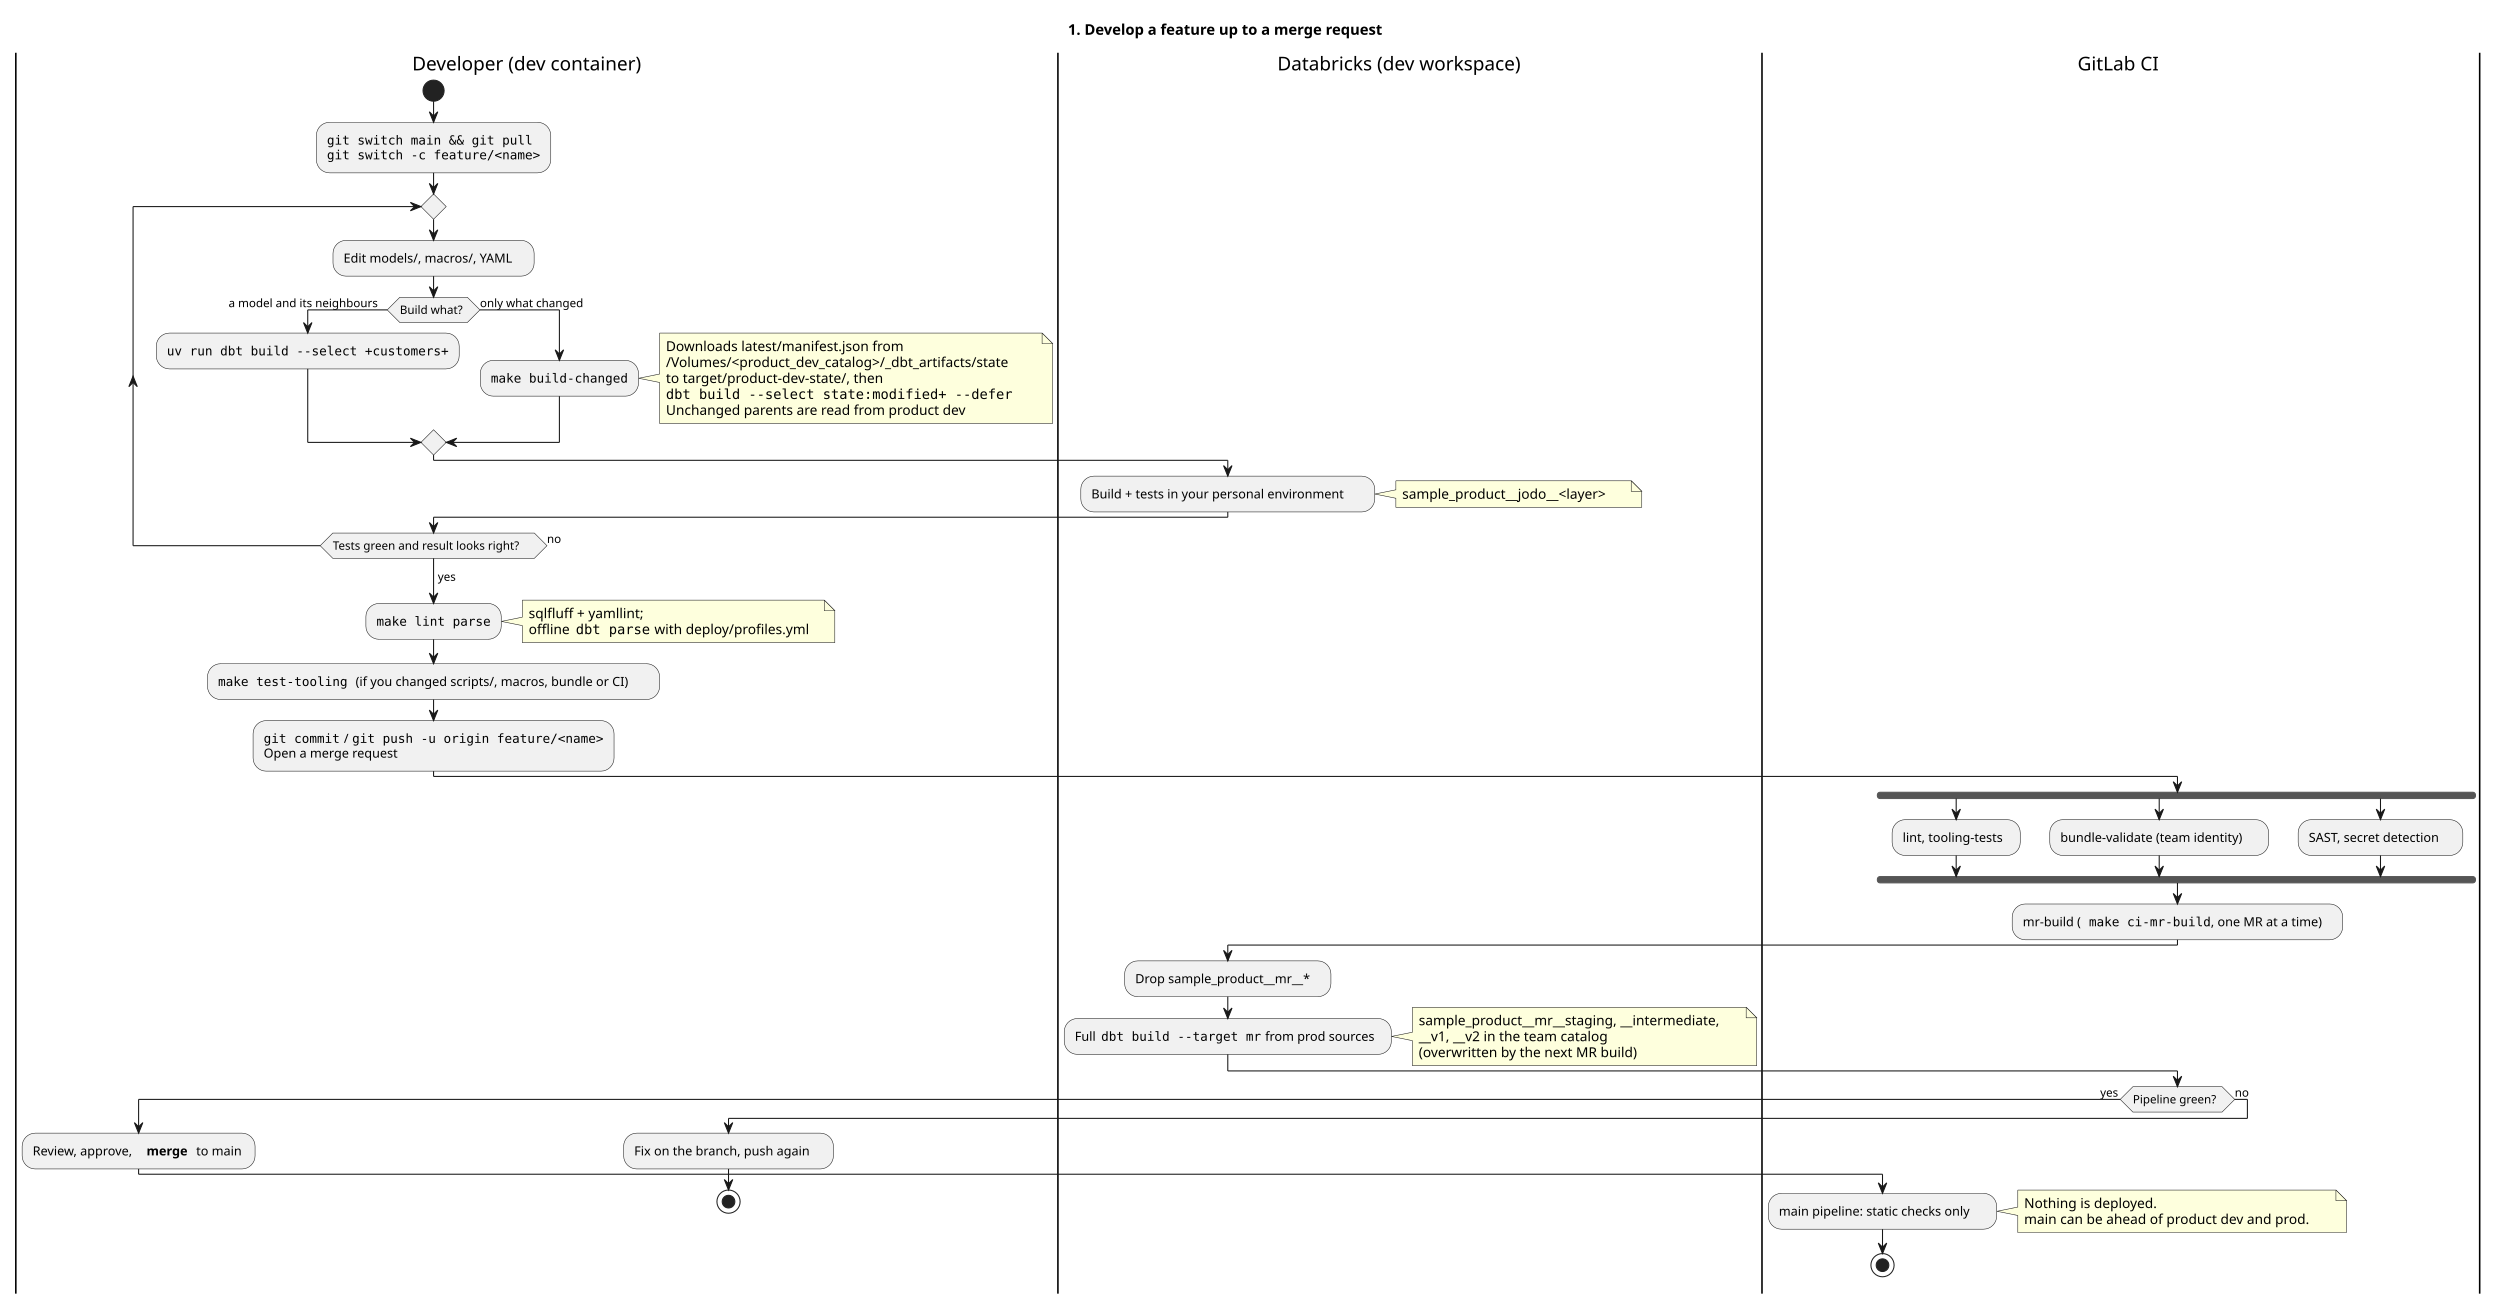
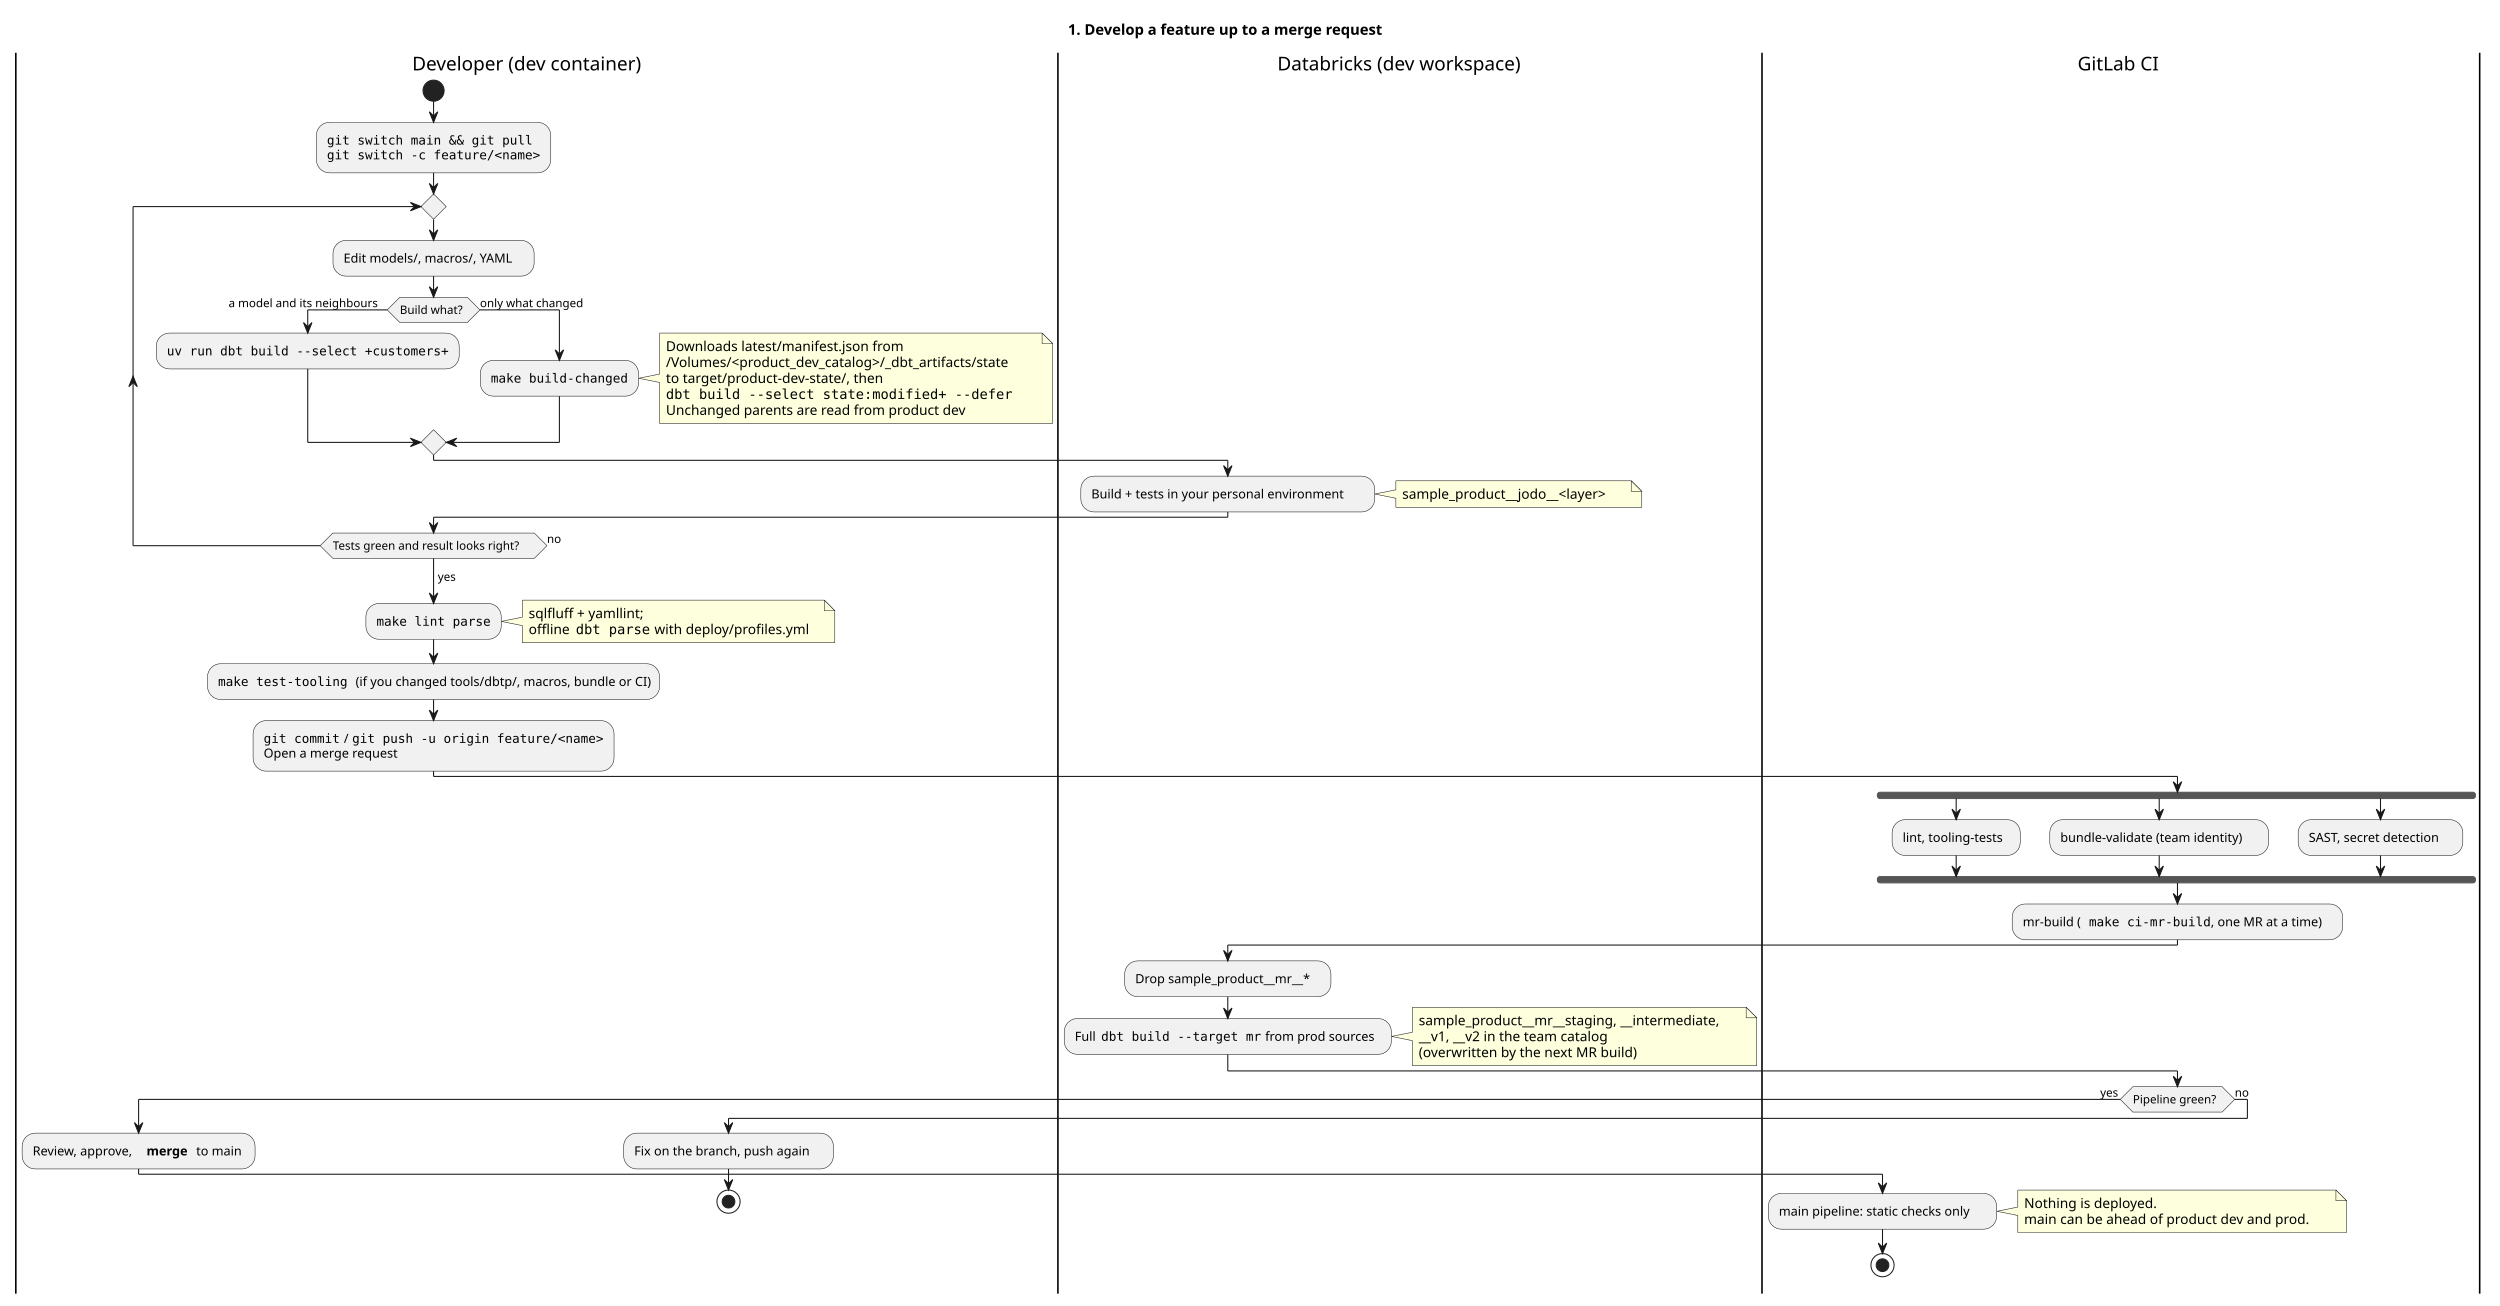
<svg xmlns="http://www.w3.org/2000/svg" contentStyleType="text/css" data-diagram-type="ACTIVITY" height="1238px" preserveAspectRatio="none" style="width:2371px;height:1238px;background:#FFFFFF;" version="1.1" viewBox="0 0 2371 1238" width="2371px" zoomAndPan="magnify">
  <defs />
  <g>
    <g class="title" data-source-line="1">
      <text fill="#000000" font-family="sans-serif" font-size="14" font-weight="bold" lengthAdjust="spacing" textLength="342.925" x="1012.833" y="32.995">1. Develop a feature up to a merge request</text>
    </g>
    <rect fill="none" height="20.953" style="stroke:none;stroke-width:1;" width="2338.59" x="15" y="50.042" />
    <ellipse cx="411.193" cy="85.995" fill="#222222" rx="10" ry="10" style="stroke:#222222;stroke-width:1;" />
    <rect fill="#F1F1F1" height="47.938" rx="12.5" ry="12.5" style="stroke:#181818;stroke-width:0.5;" width="222.289" x="300.049" y="115.995" />
    <text fill="#000000" font-family="monospace" font-size="12" lengthAdjust="spacing" textLength="195.065" x="310.049" y="137.134">git switch main &amp;&amp; git pull</text>
    <text fill="#000000" font-family="monospace" font-size="12" lengthAdjust="spacing" textLength="202.289" x="310.049" y="151.102">git switch -c feature/&lt;name&gt;</text>
    <rect fill="#F1F1F1" height="33.969" rx="12.5" ry="12.5" style="stroke:#181818;stroke-width:0.5;" width="190.76" x="315.813" y="227.933" />
    <text fill="#000000" font-family="sans-serif" font-size="12" lengthAdjust="spacing" textLength="170.76" x="325.813" y="249.071">Edit models/, macros/, YAML</text>
    <polygon fill="#F1F1F1" points="379.208,281.901,443.178,281.901,455.178,293.901,443.178,305.901,379.208,305.901,367.208,293.901,379.208,281.901" style="stroke:#181818;stroke-width:0.5;" />
    <text fill="#000000" font-family="sans-serif" font-size="11" lengthAdjust="spacing" textLength="63.97" x="379.208" y="297.709">Build what?</text>
    <text fill="#000000" font-family="sans-serif" font-size="11" lengthAdjust="spacing" textLength="150.46" x="216.748" y="291.307">a model and its neighbours</text>
    <text fill="#000000" font-family="sans-serif" font-size="11" lengthAdjust="spacing" textLength="104.747" x="455.178" y="291.307">only what changed</text>
    <rect fill="#F1F1F1" height="33.969" rx="12.5" ry="12.5" style="stroke:#181818;stroke-width:0.5;" width="287.31" x="148.2" y="315.901" />
    <text fill="#000000" font-family="monospace" font-size="12" lengthAdjust="spacing" textLength="267.31" x="158.2" y="337.04">uv run dbt build --select +customers+</text>
    <path d="M625.553,315.901 L625.553,354.733 L605.553,358.733 L625.553,362.733 L625.553,401.565 A0,0 0 0 0 625.553,401.565 L998.327,401.565 A0,0 0 0 0 998.327,401.565 L998.327,325.901 L988.327,315.901 L625.553,315.901 A0,0 0 0 0 625.553,315.901" fill="#FEFFDD" style="stroke:#181818;stroke-width:0.5;" />
    <path d="M988.327,315.901 L988.327,325.901 L998.327,325.901 L988.327,315.901" fill="#FEFFDD" style="stroke:#181818;stroke-width:0.5;" />
    <text fill="#000000" font-family="sans-serif" font-size="13" lengthAdjust="spacing" textLength="238.754" x="631.553" y="332.968">Downloads latest/manifest.json from</text>
    <text fill="#000000" font-family="sans-serif" font-size="13" lengthAdjust="spacing" textLength="351.774" x="631.553" y="348.101">/Volumes/&lt;product_dev_catalog&gt;/_dbt_artifacts/state</text>
    <text fill="#000000" font-family="sans-serif" font-size="13" lengthAdjust="spacing" textLength="220.08" x="631.553" y="363.234">to target/product-dev-state/, then</text>
    <text fill="#000000" font-family="monospace" font-size="13" lengthAdjust="spacing" textLength="328.72" x="631.553" y="378.367">dbt build --select state:modified+ --defer</text>
    <text fill="#000000" font-family="sans-serif" font-size="13" lengthAdjust="spacing" textLength="303.951" x="631.553" y="393.5">Unchanged parents are read from product dev</text>
    <rect fill="#F1F1F1" height="33.969" rx="12.5" ry="12.5" style="stroke:#181818;stroke-width:0.5;" width="150.043" x="455.51" y="341.749" />
    <text fill="#000000" font-family="monospace" font-size="12" lengthAdjust="spacing" textLength="130.043" x="465.51" y="362.888">make build-changed</text>
    <polygon fill="#F1F1F1" points="411.193,407.565,423.193,419.565,411.193,431.565,399.193,419.565,411.193,407.565" style="stroke:#181818;stroke-width:0.5;" />
    <polygon fill="#F1F1F1" points="411.193,183.933,423.193,195.933,411.193,207.933,399.193,195.933,411.193,183.933" style="stroke:#181818;stroke-width:0.5;" />
    <polygon fill="#F1F1F1" points="315.636,505.534,506.75,505.534,518.75,517.534,506.75,529.534,315.636,529.534,303.636,517.534,315.636,505.534" style="stroke:#181818;stroke-width:0.5;" />
    <text fill="#000000" font-family="sans-serif" font-size="11" lengthAdjust="spacing" textLength="191.114" x="315.636" y="521.342">Tests green and result looks right?</text>
    <text fill="#000000" font-family="sans-serif" font-size="11" lengthAdjust="spacing" textLength="13.702" x="518.75" y="514.94">no</text>
    <path d="M495.378,569.19 L495.378,585.323 L475.378,589.323 L495.378,593.323 L495.378,609.456 A0,0 0 0 0 495.378,609.456 L791.726,609.456 A0,0 0 0 0 791.726,609.456 L791.726,579.19 L781.726,569.19 L495.378,569.19 A0,0 0 0 0 495.378,569.19" fill="#FEFFDD" style="stroke:#181818;stroke-width:0.5;" />
    <path d="M781.726,569.19 L781.726,579.19 L791.726,579.19 L781.726,569.19" fill="#FEFFDD" style="stroke:#181818;stroke-width:0.5;" />
    <text fill="#000000" font-family="sans-serif" font-size="13" lengthAdjust="spacing" textLength="120.25" x="501.378" y="586.257">sqlfluff + yamllint;</text>
    <text fill="#000000" font-family="sans-serif" font-size="13" lengthAdjust="spacing" textLength="40.568" x="501.378" y="601.39">offline</text>
    <text fill="#000000" font-family="monospace" font-size="13" lengthAdjust="spacing" textLength="70.44" x="546.078" y="601.39">dbt parse</text>
    <text fill="#000000" font-family="sans-serif" font-size="13" lengthAdjust="spacing" textLength="156.076" x="620.65" y="601.39">with deploy/profiles.yml</text>
    <rect fill="#F1F1F1" height="33.969" rx="12.5" ry="12.5" style="stroke:#181818;stroke-width:0.5;" width="128.369" x="347.009" y="572.339" />
    <text fill="#000000" font-family="monospace" font-size="12" lengthAdjust="spacing" textLength="108.369" x="357.009" y="593.477">make lint parse</text>
    <rect fill="#F1F1F1" height="33.969" rx="12.5" ry="12.5" style="stroke:#181818;stroke-width:0.5;" width="428.785" x="196.8" y="629.456" />
    <text fill="#000000" font-family="monospace" font-size="12" lengthAdjust="spacing" textLength="122.818" x="206.8" y="650.595">make test-tooling</text>
-     <text fill="#000000" font-family="sans-serif" font-size="12" lengthAdjust="spacing" textLength="278.338" x="337.248" y="650.595">(if you changed scripts/, macros, bundle or CI)</text>
+     <text fill="#000000" font-family="sans-serif" font-size="12" lengthAdjust="spacing" textLength="278.338" x="337.248" y="650.595">(if you changed tools/dbtp/, macros, bundle or CI)</text>
    <rect fill="#F1F1F1" height="47.938" rx="12.5" ry="12.5" style="stroke:#181818;stroke-width:0.5;" width="342.33" x="240.028" y="683.425" />
    <text fill="#000000" font-family="monospace" font-size="12" lengthAdjust="spacing" textLength="72.246" x="250.028" y="704.563">git commit</text>
    <text fill="#000000" font-family="sans-serif" font-size="12" lengthAdjust="spacing" textLength="4.043" x="326.089" y="704.563">/</text>
    <text fill="#000000" font-family="monospace" font-size="12" lengthAdjust="spacing" textLength="238.412" x="333.946" y="704.563">git push -u origin feature/&lt;name&gt;</text>
    <text fill="#000000" font-family="sans-serif" font-size="12" lengthAdjust="spacing" textLength="135.732" x="250.028" y="718.532">Open a merge request</text>
    <rect fill="#F1F1F1" height="33.969" rx="12.5" ry="12.5" style="stroke:#181818;stroke-width:0.5;" width="220.906" x="21" y="1074.667" />
    <text fill="#000000" font-family="sans-serif" font-size="12" lengthAdjust="spacing" textLength="104.144" x="31" y="1095.806">Review, approve,</text>
    <text fill="#000000" font-family="sans-serif" font-size="12" font-weight="bold" lengthAdjust="spacing" textLength="43.289" x="138.959" y="1095.806">merge</text>
    <text fill="#000000" font-family="sans-serif" font-size="12" lengthAdjust="spacing" textLength="45.844" x="186.062" y="1095.806">to main</text>
    <rect fill="#F1F1F1" height="33.969" rx="12.5" ry="12.5" style="stroke:#181818;stroke-width:0.5;" width="198.922" x="591.472" y="1074.667" />
    <text fill="#000000" font-family="sans-serif" font-size="12" lengthAdjust="spacing" textLength="178.922" x="601.472" y="1095.806">Fix on the branch, push again</text>
    <ellipse cx="690.933" cy="1139.636" fill="none" rx="11" ry="11" style="stroke:#222222;stroke-width:1;" />
    <ellipse cx="690.933" cy="1139.636" fill="#222222" rx="6" ry="6" style="stroke:#222222;stroke-width:1;" />
    <line style="stroke:#000000;stroke-width:1.5;" x1="15" x2="15" y1="50.042" y2="1226.901" />
    <path d="M1323.83,455.983 L1323.83,464.55 L1303.83,468.55 L1323.83,472.55 L1323.83,481.116 A0,0 0 0 0 1323.83,481.116 L1557.052,481.116 A0,0 0 0 0 1557.052,481.116 L1557.052,465.983 L1547.052,455.983 L1323.83,455.983 A0,0 0 0 0 1323.83,455.983" fill="#FEFFDD" style="stroke:#181818;stroke-width:0.5;" />
    <path d="M1547.052,455.983 L1547.052,465.983 L1557.052,465.983 L1547.052,455.983" fill="#FEFFDD" style="stroke:#181818;stroke-width:0.5;" />
    <text fill="#000000" font-family="sans-serif" font-size="13" lengthAdjust="spacing" textLength="212.221" x="1329.83" y="473.05">sample_product__jodo__&lt;layer&gt;</text>
    <rect fill="#F1F1F1" height="33.969" rx="12.5" ry="12.5" style="stroke:#181818;stroke-width:0.5;" width="278.791" x="1025.039" y="451.565" />
    <text fill="#000000" font-family="sans-serif" font-size="12" lengthAdjust="spacing" textLength="258.791" x="1035.039" y="472.704">Build + tests in your personal environment</text>
    <rect fill="#F1F1F1" height="33.969" rx="12.5" ry="12.5" style="stroke:#181818;stroke-width:0.5;" width="195.617" x="1066.626" y="911.3" />
    <text fill="#000000" font-family="sans-serif" font-size="12" lengthAdjust="spacing" textLength="175.617" x="1076.626" y="932.438">Drop sample_product__mr__*</text>
    <path d="M1339.542,955.269 L1339.542,978.968 L1319.542,982.968 L1339.542,986.968 L1339.542,1010.667 A0,0 0 0 0 1339.542,1010.667 L1666.068,1010.667 A0,0 0 0 0 1666.068,1010.667 L1666.068,965.269 L1656.068,955.269 L1339.542,955.269 A0,0 0 0 0 1339.542,955.269" fill="#FEFFDD" style="stroke:#181818;stroke-width:0.5;" />
    <path d="M1656.068,955.269 L1656.068,965.269 L1666.068,965.269 L1656.068,955.269" fill="#FEFFDD" style="stroke:#181818;stroke-width:0.5;" />
    <text fill="#000000" font-family="sans-serif" font-size="13" lengthAdjust="spacing" textLength="305.525" x="1345.542" y="972.335">sample_product__mr__staging, __intermediate,</text>
    <text fill="#000000" font-family="sans-serif" font-size="13" lengthAdjust="spacing" textLength="197.628" x="1345.542" y="987.468">__v1, __v2 in the team catalog</text>
    <text fill="#000000" font-family="sans-serif" font-size="13" lengthAdjust="spacing" textLength="224.339" x="1345.542" y="1002.601">(overwritten by the next MR build)</text>
    <rect fill="#F1F1F1" height="33.969" rx="12.5" ry="12.5" style="stroke:#181818;stroke-width:0.5;" width="310.215" x="1009.327" y="965.983" />
    <text fill="#000000" font-family="sans-serif" font-size="12" lengthAdjust="spacing" textLength="21.176" x="1019.327" y="987.122">Full</text>
    <text fill="#000000" font-family="monospace" font-size="12" lengthAdjust="spacing" textLength="151.717" x="1044.318" y="987.122">dbt build --target mr</text>
    <text fill="#000000" font-family="sans-serif" font-size="12" lengthAdjust="spacing" textLength="109.693" x="1199.849" y="987.122">from prod sources</text>
    <line style="stroke:#000000;stroke-width:1.5;" x1="1003.327" x2="1003.327" y1="50.042" y2="1226.901" />
    <rect fill="#555555" height="6" rx="2.5" ry="2.5" style="stroke:#555555;stroke-width:1;" width="567.238" x="1780.491" y="751.362" />
    <rect fill="#F1F1F1" height="33.969" rx="12.5" ry="12.5" style="stroke:#181818;stroke-width:0.5;" width="121.514" x="1794.491" y="777.362" />
    <text fill="#000000" font-family="sans-serif" font-size="12" lengthAdjust="spacing" textLength="101.514" x="1804.491" y="798.501">lint, tooling-tests</text>
    <rect fill="#F1F1F1" height="33.969" rx="12.5" ry="12.5" style="stroke:#181818;stroke-width:0.5;" width="207.582" x="1944.005" y="777.362" />
    <text fill="#000000" font-family="sans-serif" font-size="12" lengthAdjust="spacing" textLength="187.582" x="1954.005" y="798.501">bundle-validate (team identity)</text>
    <rect fill="#F1F1F1" height="33.969" rx="12.5" ry="12.5" style="stroke:#181818;stroke-width:0.5;" width="156.143" x="2179.587" y="777.362" />
    <text fill="#000000" font-family="sans-serif" font-size="12" lengthAdjust="spacing" textLength="136.143" x="2189.587" y="798.501">SAST, secret detection</text>
    <rect fill="#555555" height="6" rx="2.5" ry="2.5" style="stroke:#555555;stroke-width:1;" width="567.238" x="1780.491" y="831.331" />
    <rect fill="#F1F1F1" height="33.969" rx="12.5" ry="12.5" style="stroke:#181818;stroke-width:0.5;" width="313.478" x="1908.371" y="857.331" />
    <text fill="#000000" font-family="sans-serif" font-size="12" lengthAdjust="spacing" textLength="62.772" x="1918.371" y="878.47">mr-build  (</text>
    <text fill="#000000" font-family="monospace" font-size="12" lengthAdjust="spacing" textLength="115.594" x="1981.143" y="878.47">make ci-mr-build</text>
    <text fill="#000000" font-family="sans-serif" font-size="12" lengthAdjust="spacing" textLength="115.113" x="2096.736" y="878.47">, one MR at a time)</text>
    <polygon fill="#F1F1F1" points="2022.792,1030.667,2107.429,1030.667,2119.429,1042.667,2107.429,1054.667,2022.792,1054.667,2010.792,1042.667,2022.792,1030.667" style="stroke:#181818;stroke-width:0.5;" />
    <text fill="#000000" font-family="sans-serif" font-size="11" lengthAdjust="spacing" textLength="84.638" x="2022.792" y="1046.475">Pipeline green?</text>
    <text fill="#000000" font-family="sans-serif" font-size="11" lengthAdjust="spacing" textLength="19.008" x="1991.783" y="1040.073">yes</text>
    <text fill="#000000" font-family="sans-serif" font-size="11" lengthAdjust="spacing" textLength="13.702" x="2119.429" y="1040.073">no</text>
    <path d="M1913.673,1128.636 L1913.673,1144.769 L1893.673,1148.769 L1913.673,1152.769 L1913.673,1168.901 A0,0 0 0 0 1913.673,1168.901 L2225.389,1168.901 A0,0 0 0 0 2225.389,1168.901 L2225.389,1138.636 L2215.389,1128.636 L1913.673,1128.636 A0,0 0 0 0 1913.673,1128.636" fill="#FEFFDD" style="stroke:#181818;stroke-width:0.5;" />
    <path d="M2215.389,1128.636 L2215.389,1138.636 L2225.389,1138.636 L2215.389,1128.636" fill="#FEFFDD" style="stroke:#181818;stroke-width:0.5;" />
    <text fill="#000000" font-family="sans-serif" font-size="13" lengthAdjust="spacing" textLength="133.91" x="1919.673" y="1145.703">Nothing is deployed.</text>
    <text fill="#000000" font-family="sans-serif" font-size="13" lengthAdjust="spacing" textLength="290.716" x="1919.673" y="1160.835">main can be ahead of product dev and prod.</text>
    <rect fill="#F1F1F1" height="33.969" rx="12.5" ry="12.5" style="stroke:#181818;stroke-width:0.5;" width="216.606" x="1677.068" y="1131.784" />
    <text fill="#000000" font-family="sans-serif" font-size="12" lengthAdjust="spacing" textLength="196.606" x="1687.068" y="1152.923">main pipeline: static checks only</text>
    <ellipse cx="1785.37" cy="1199.901" fill="none" rx="11" ry="11" style="stroke:#222222;stroke-width:1;" />
    <ellipse cx="1785.37" cy="1199.901" fill="#222222" rx="6" ry="6" style="stroke:#222222;stroke-width:1;" />
    <line style="stroke:#000000;stroke-width:1.5;" x1="1671.068" x2="1671.068" y1="50.042" y2="1226.901" />
    <line style="stroke:#000000;stroke-width:1.5;" x1="2351.729" x2="2351.729" y1="50.042" y2="1226.901" />
    <line style="stroke:#181818;stroke-width:1;" x1="411.193" x2="411.193" y1="95.995" y2="115.995" />
    <polygon fill="#181818" points="407.193,105.995,411.193,115.995,415.193,105.995,411.193,109.995" style="stroke:#181818;stroke-width:1;" />
    <line style="stroke:#181818;stroke-width:1;" x1="367.208" x2="291.855" y1="293.901" y2="293.901" />
    <line style="stroke:#181818;stroke-width:1;" x1="291.855" x2="291.855" y1="293.901" y2="315.901" />
    <polygon fill="#181818" points="287.855,305.901,291.855,315.901,295.855,305.901,291.855,309.901" style="stroke:#181818;stroke-width:1;" />
    <line style="stroke:#181818;stroke-width:1;" x1="455.178" x2="530.532" y1="293.901" y2="293.901" />
    <line style="stroke:#181818;stroke-width:1;" x1="530.532" x2="530.532" y1="293.901" y2="341.749" />
    <polygon fill="#181818" points="526.532,331.749,530.532,341.749,534.532,331.749,530.532,335.749" style="stroke:#181818;stroke-width:1;" />
    <line style="stroke:#181818;stroke-width:1;" x1="291.855" x2="291.855" y1="349.87" y2="419.565" />
    <line style="stroke:#181818;stroke-width:1;" x1="291.855" x2="399.193" y1="419.565" y2="419.565" />
    <polygon fill="#181818" points="389.193,415.565,399.193,419.565,389.193,423.565,393.193,419.565" style="stroke:#181818;stroke-width:1;" />
    <line style="stroke:#181818;stroke-width:1;" x1="530.532" x2="530.532" y1="375.718" y2="419.565" />
    <line style="stroke:#181818;stroke-width:1;" x1="530.532" x2="423.193" y1="419.565" y2="419.565" />
    <polygon fill="#181818" points="433.193,415.565,423.193,419.565,433.193,423.565,429.193,419.565" style="stroke:#181818;stroke-width:1;" />
    <line style="stroke:#181818;stroke-width:1;" x1="411.193" x2="411.193" y1="261.901" y2="281.901" />
    <polygon fill="#181818" points="407.193,271.901,411.193,281.901,415.193,271.901,411.193,275.901" style="stroke:#181818;stroke-width:1;" />
    <line style="stroke:#181818;stroke-width:1;" x1="411.193" x2="411.193" y1="207.933" y2="227.933" />
    <polygon fill="#181818" points="407.193,217.933,411.193,227.933,415.193,217.933,411.193,221.933" style="stroke:#181818;stroke-width:1;" />
    <line style="stroke:#181818;stroke-width:1;" x1="303.636" x2="126.2" y1="517.534" y2="517.534" />
    <polygon fill="#181818" points="122.2,366.733,126.2,356.733,130.2,366.733,126.2,362.733" style="stroke:#181818;stroke-width:1;" />
    <line style="stroke:#181818;stroke-width:1;" x1="126.2" x2="126.2" y1="195.933" y2="517.534" />
    <line style="stroke:#181818;stroke-width:1;" x1="126.2" x2="399.193" y1="195.933" y2="195.933" />
    <polygon fill="#181818" points="389.193,191.933,399.193,195.933,389.193,199.933,393.193,195.933" style="stroke:#181818;stroke-width:1;" />
    <line style="stroke:#181818;stroke-width:1;" x1="411.193" x2="411.193" y1="163.933" y2="183.933" />
    <polygon fill="#181818" points="407.193,173.933,411.193,183.933,415.193,173.933,411.193,177.933" style="stroke:#181818;stroke-width:1;" />
    <line style="stroke:#181818;stroke-width:1;" x1="411.193" x2="411.193" y1="529.534" y2="572.339" />
    <polygon fill="#181818" points="407.193,562.339,411.193,572.339,415.193,562.339,411.193,566.339" style="stroke:#181818;stroke-width:1;" />
    <text fill="#000000" font-family="sans-serif" font-size="11" lengthAdjust="spacing" textLength="19.008" x="415.193" y="550.839">yes</text>
    <line style="stroke:#181818;stroke-width:1;" x1="411.193" x2="411.193" y1="606.308" y2="629.456" />
    <polygon fill="#181818" points="407.193,619.456,411.193,629.456,415.193,619.456,411.193,623.456" style="stroke:#181818;stroke-width:1;" />
    <line style="stroke:#181818;stroke-width:1;" x1="411.193" x2="411.193" y1="663.425" y2="683.425" />
    <polygon fill="#181818" points="407.193,673.425,411.193,683.425,415.193,673.425,411.193,677.425" style="stroke:#181818;stroke-width:1;" />
    <line style="stroke:#181818;stroke-width:1;" x1="690.933" x2="690.933" y1="1108.636" y2="1128.636" />
    <polygon fill="#181818" points="686.933,1118.636,690.933,1128.636,694.933,1118.636,690.933,1122.636" style="stroke:#181818;stroke-width:1;" />
    <line style="stroke:#181818;stroke-width:1;" x1="1164.435" x2="1164.435" y1="945.269" y2="965.983" />
    <polygon fill="#181818" points="1160.435,955.983,1164.435,965.983,1168.435,955.983,1164.435,959.983" style="stroke:#181818;stroke-width:1;" />
    <line style="stroke:#181818;stroke-width:1;" x1="1855.248" x2="1855.248" y1="757.362" y2="777.362" />
    <polygon fill="#181818" points="1851.248,767.362,1855.248,777.362,1859.248,767.362,1855.248,771.362" style="stroke:#181818;stroke-width:1;" />
    <line style="stroke:#181818;stroke-width:1;" x1="2047.796" x2="2047.796" y1="757.362" y2="777.362" />
    <polygon fill="#181818" points="2043.796,767.362,2047.796,777.362,2051.796,767.362,2047.796,771.362" style="stroke:#181818;stroke-width:1;" />
    <line style="stroke:#181818;stroke-width:1;" x1="2257.658" x2="2257.658" y1="757.362" y2="777.362" />
    <polygon fill="#181818" points="2253.658,767.362,2257.658,777.362,2261.658,767.362,2257.658,771.362" style="stroke:#181818;stroke-width:1;" />
    <line style="stroke:#181818;stroke-width:1;" x1="1855.248" x2="1855.248" y1="811.331" y2="831.331" />
    <polygon fill="#181818" points="1851.248,821.331,1855.248,831.331,1859.248,821.331,1855.248,825.331" style="stroke:#181818;stroke-width:1;" />
    <line style="stroke:#181818;stroke-width:1;" x1="2047.796" x2="2047.796" y1="811.331" y2="831.331" />
    <polygon fill="#181818" points="2043.796,821.331,2047.796,831.331,2051.796,821.331,2047.796,825.331" style="stroke:#181818;stroke-width:1;" />
    <line style="stroke:#181818;stroke-width:1;" x1="2257.658" x2="2257.658" y1="811.331" y2="831.331" />
    <polygon fill="#181818" points="2253.658,821.331,2257.658,831.331,2261.658,821.331,2257.658,825.331" style="stroke:#181818;stroke-width:1;" />
    <line style="stroke:#181818;stroke-width:1;" x1="2065.11" x2="2065.11" y1="837.331" y2="857.331" />
    <polygon fill="#181818" points="2061.11,847.331,2065.11,857.331,2069.11,847.331,2065.11,851.331" style="stroke:#181818;stroke-width:1;" />
    <line style="stroke:#181818;stroke-width:1;" x1="1785.37" x2="1785.37" y1="1165.753" y2="1188.901" />
    <polygon fill="#181818" points="1781.37,1178.901,1785.37,1188.901,1789.37,1178.901,1785.37,1182.901" style="stroke:#181818;stroke-width:1;" />
    <line style="stroke:#181818;stroke-width:1;" x1="411.193" x2="411.193" y1="431.565" y2="436.565" />
    <line style="stroke:#181818;stroke-width:1;" x1="411.193" x2="1164.435" y1="436.565" y2="436.565" />
    <line style="stroke:#181818;stroke-width:1;" x1="1164.435" x2="1164.435" y1="436.565" y2="451.565" />
    <polygon fill="#181818" points="1160.435,441.565,1164.435,451.565,1168.435,441.565,1164.435,445.565" style="stroke:#181818;stroke-width:1;" />
    <line style="stroke:#181818;stroke-width:1;" x1="1164.435" x2="1164.435" y1="485.534" y2="490.534" />
    <line style="stroke:#181818;stroke-width:1;" x1="1164.435" x2="411.193" y1="490.534" y2="490.534" />
    <line style="stroke:#181818;stroke-width:1;" x1="411.193" x2="411.193" y1="490.534" y2="505.534" />
    <polygon fill="#181818" points="407.193,495.534,411.193,505.534,415.193,495.534,411.193,499.534" style="stroke:#181818;stroke-width:1;" />
    <line style="stroke:#181818;stroke-width:1;" x1="411.193" x2="411.193" y1="731.362" y2="736.362" />
    <line style="stroke:#181818;stroke-width:1;" x1="411.193" x2="2065.11" y1="736.362" y2="736.362" />
    <line style="stroke:#181818;stroke-width:1;" x1="2065.11" x2="2065.11" y1="736.362" y2="751.362" />
    <polygon fill="#181818" points="2061.11,741.362,2065.11,751.362,2069.11,741.362,2065.11,745.362" style="stroke:#181818;stroke-width:1;" />
    <line style="stroke:#181818;stroke-width:1;" x1="2065.11" x2="2065.11" y1="891.3" y2="896.3" />
    <line style="stroke:#181818;stroke-width:1;" x1="2065.11" x2="1164.435" y1="896.3" y2="896.3" />
    <line style="stroke:#181818;stroke-width:1;" x1="1164.435" x2="1164.435" y1="896.3" y2="911.3" />
    <polygon fill="#181818" points="1160.435,901.3,1164.435,911.3,1168.435,901.3,1164.435,905.3" style="stroke:#181818;stroke-width:1;" />
    <line style="stroke:#181818;stroke-width:1;" x1="131.453" x2="131.453" y1="1108.636" y2="1113.636" />
    <line style="stroke:#181818;stroke-width:1;" x1="131.453" x2="1785.37" y1="1113.636" y2="1113.636" />
    <line style="stroke:#181818;stroke-width:1;" x1="1785.37" x2="1785.37" y1="1113.636" y2="1131.784" />
    <polygon fill="#181818" points="1781.37,1121.784,1785.37,1131.784,1789.37,1121.784,1785.37,1125.784" style="stroke:#181818;stroke-width:1;" />
    <line style="stroke:#181818;stroke-width:1;" x1="2010.792" x2="131.453" y1="1042.667" y2="1042.667" />
    <line style="stroke:#181818;stroke-width:1;" x1="131.453" x2="131.453" y1="1042.667" y2="1074.667" />
    <polygon fill="#181818" points="127.453,1064.667,131.453,1074.667,135.453,1064.667,131.453,1068.667" style="stroke:#181818;stroke-width:1;" />
    <line style="stroke:#181818;stroke-width:1;" x1="2119.429" x2="2131.429" y1="1042.667" y2="1042.667" />
    <line style="stroke:#181818;stroke-width:1;" x1="2131.429" x2="2131.429" y1="1042.667" y2="1060.667" />
    <line style="stroke:#181818;stroke-width:1;" x1="2131.429" x2="690.933" y1="1060.667" y2="1060.667" />
    <line style="stroke:#181818;stroke-width:1;" x1="690.933" x2="690.933" y1="1060.667" y2="1074.667" />
    <polygon fill="#181818" points="686.933,1064.667,690.933,1074.667,694.933,1064.667,690.933,1068.667" style="stroke:#181818;stroke-width:1;" />
    <line style="stroke:#181818;stroke-width:1;" x1="1164.435" x2="1164.435" y1="999.952" y2="1015.667" />
    <line style="stroke:#181818;stroke-width:1;" x1="1164.435" x2="2065.11" y1="1015.667" y2="1015.667" />
    <line style="stroke:#181818;stroke-width:1;" x1="2065.11" x2="2065.11" y1="1015.667" y2="1030.667" />
    <polygon fill="#181818" points="2061.11,1020.667,2065.11,1030.667,2069.11,1020.667,2065.11,1024.667" style="stroke:#181818;stroke-width:1;" />
    <text fill="#000000" font-family="sans-serif" font-size="18" lengthAdjust="spacing" textLength="236.505" x="390.911" y="66.75">Developer (dev container)</text>
    <text fill="#000000" font-family="sans-serif" font-size="18" lengthAdjust="spacing" textLength="251.508" x="1211.444" y="66.75">Databricks (dev workspace)</text>
    <text fill="#000000" font-family="sans-serif" font-size="18" lengthAdjust="spacing" textLength="82.09" x="1970.354" y="66.75">GitLab CI</text>
  </g>
</svg>
